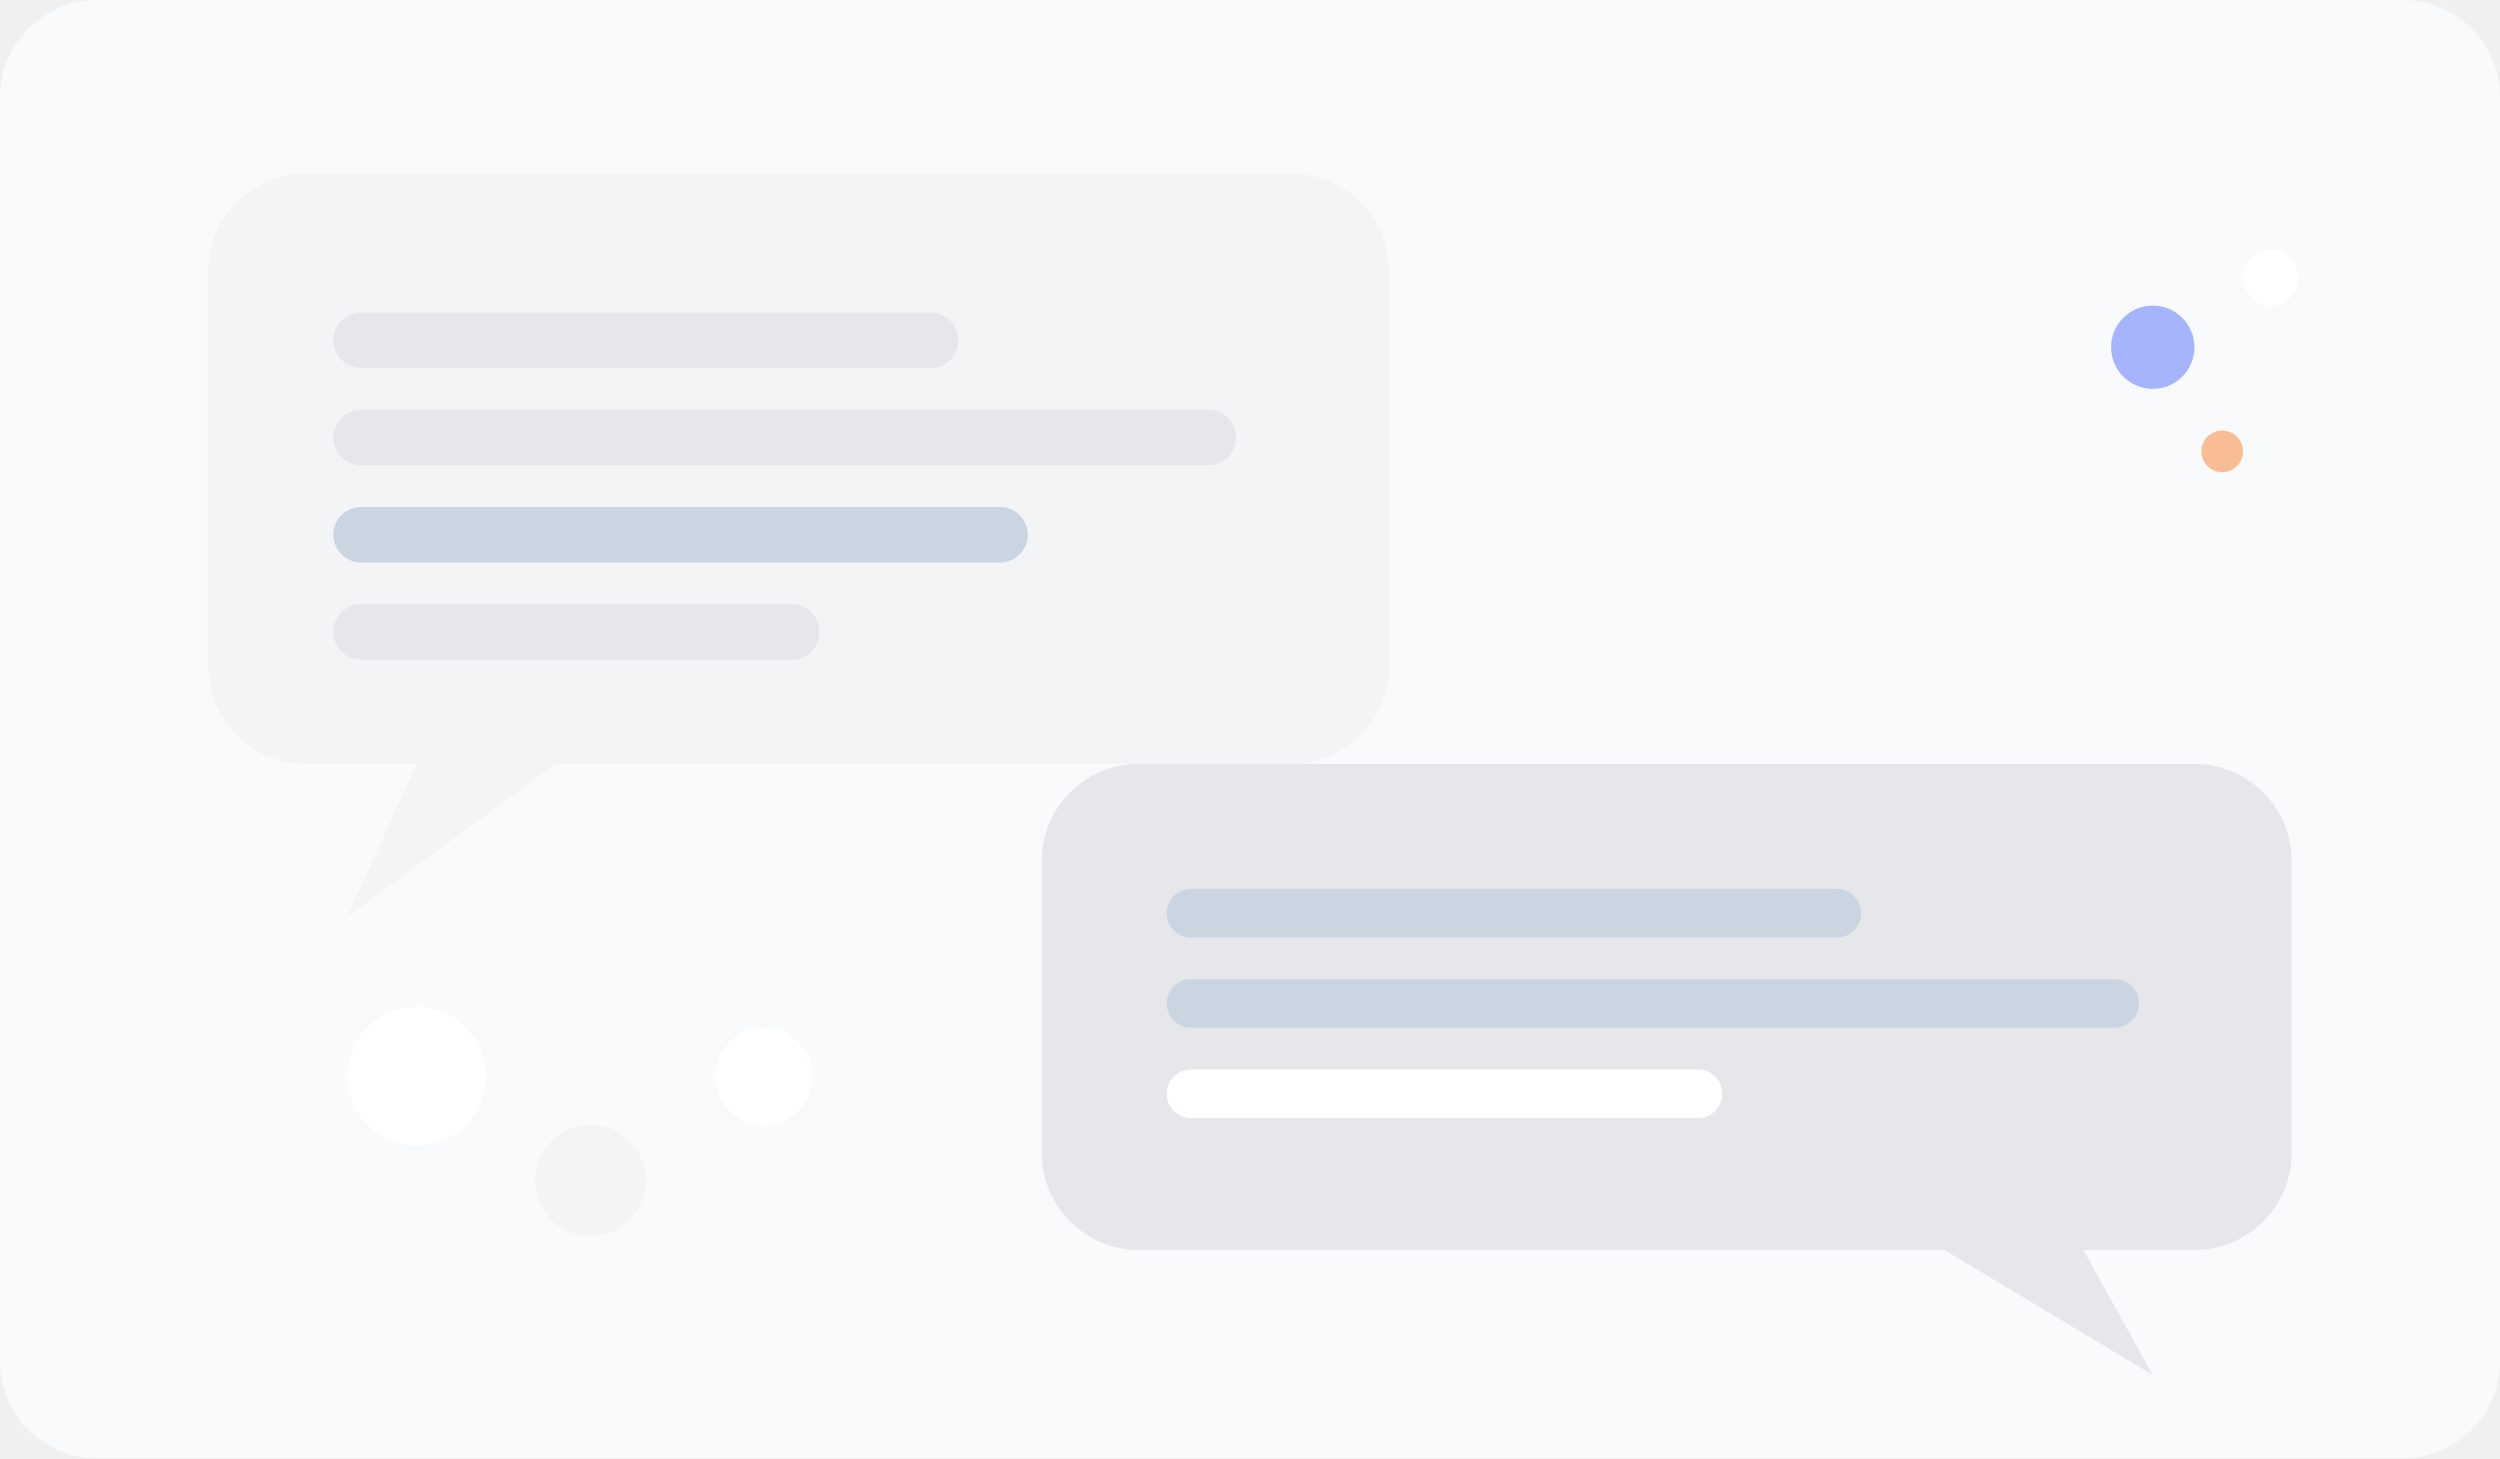
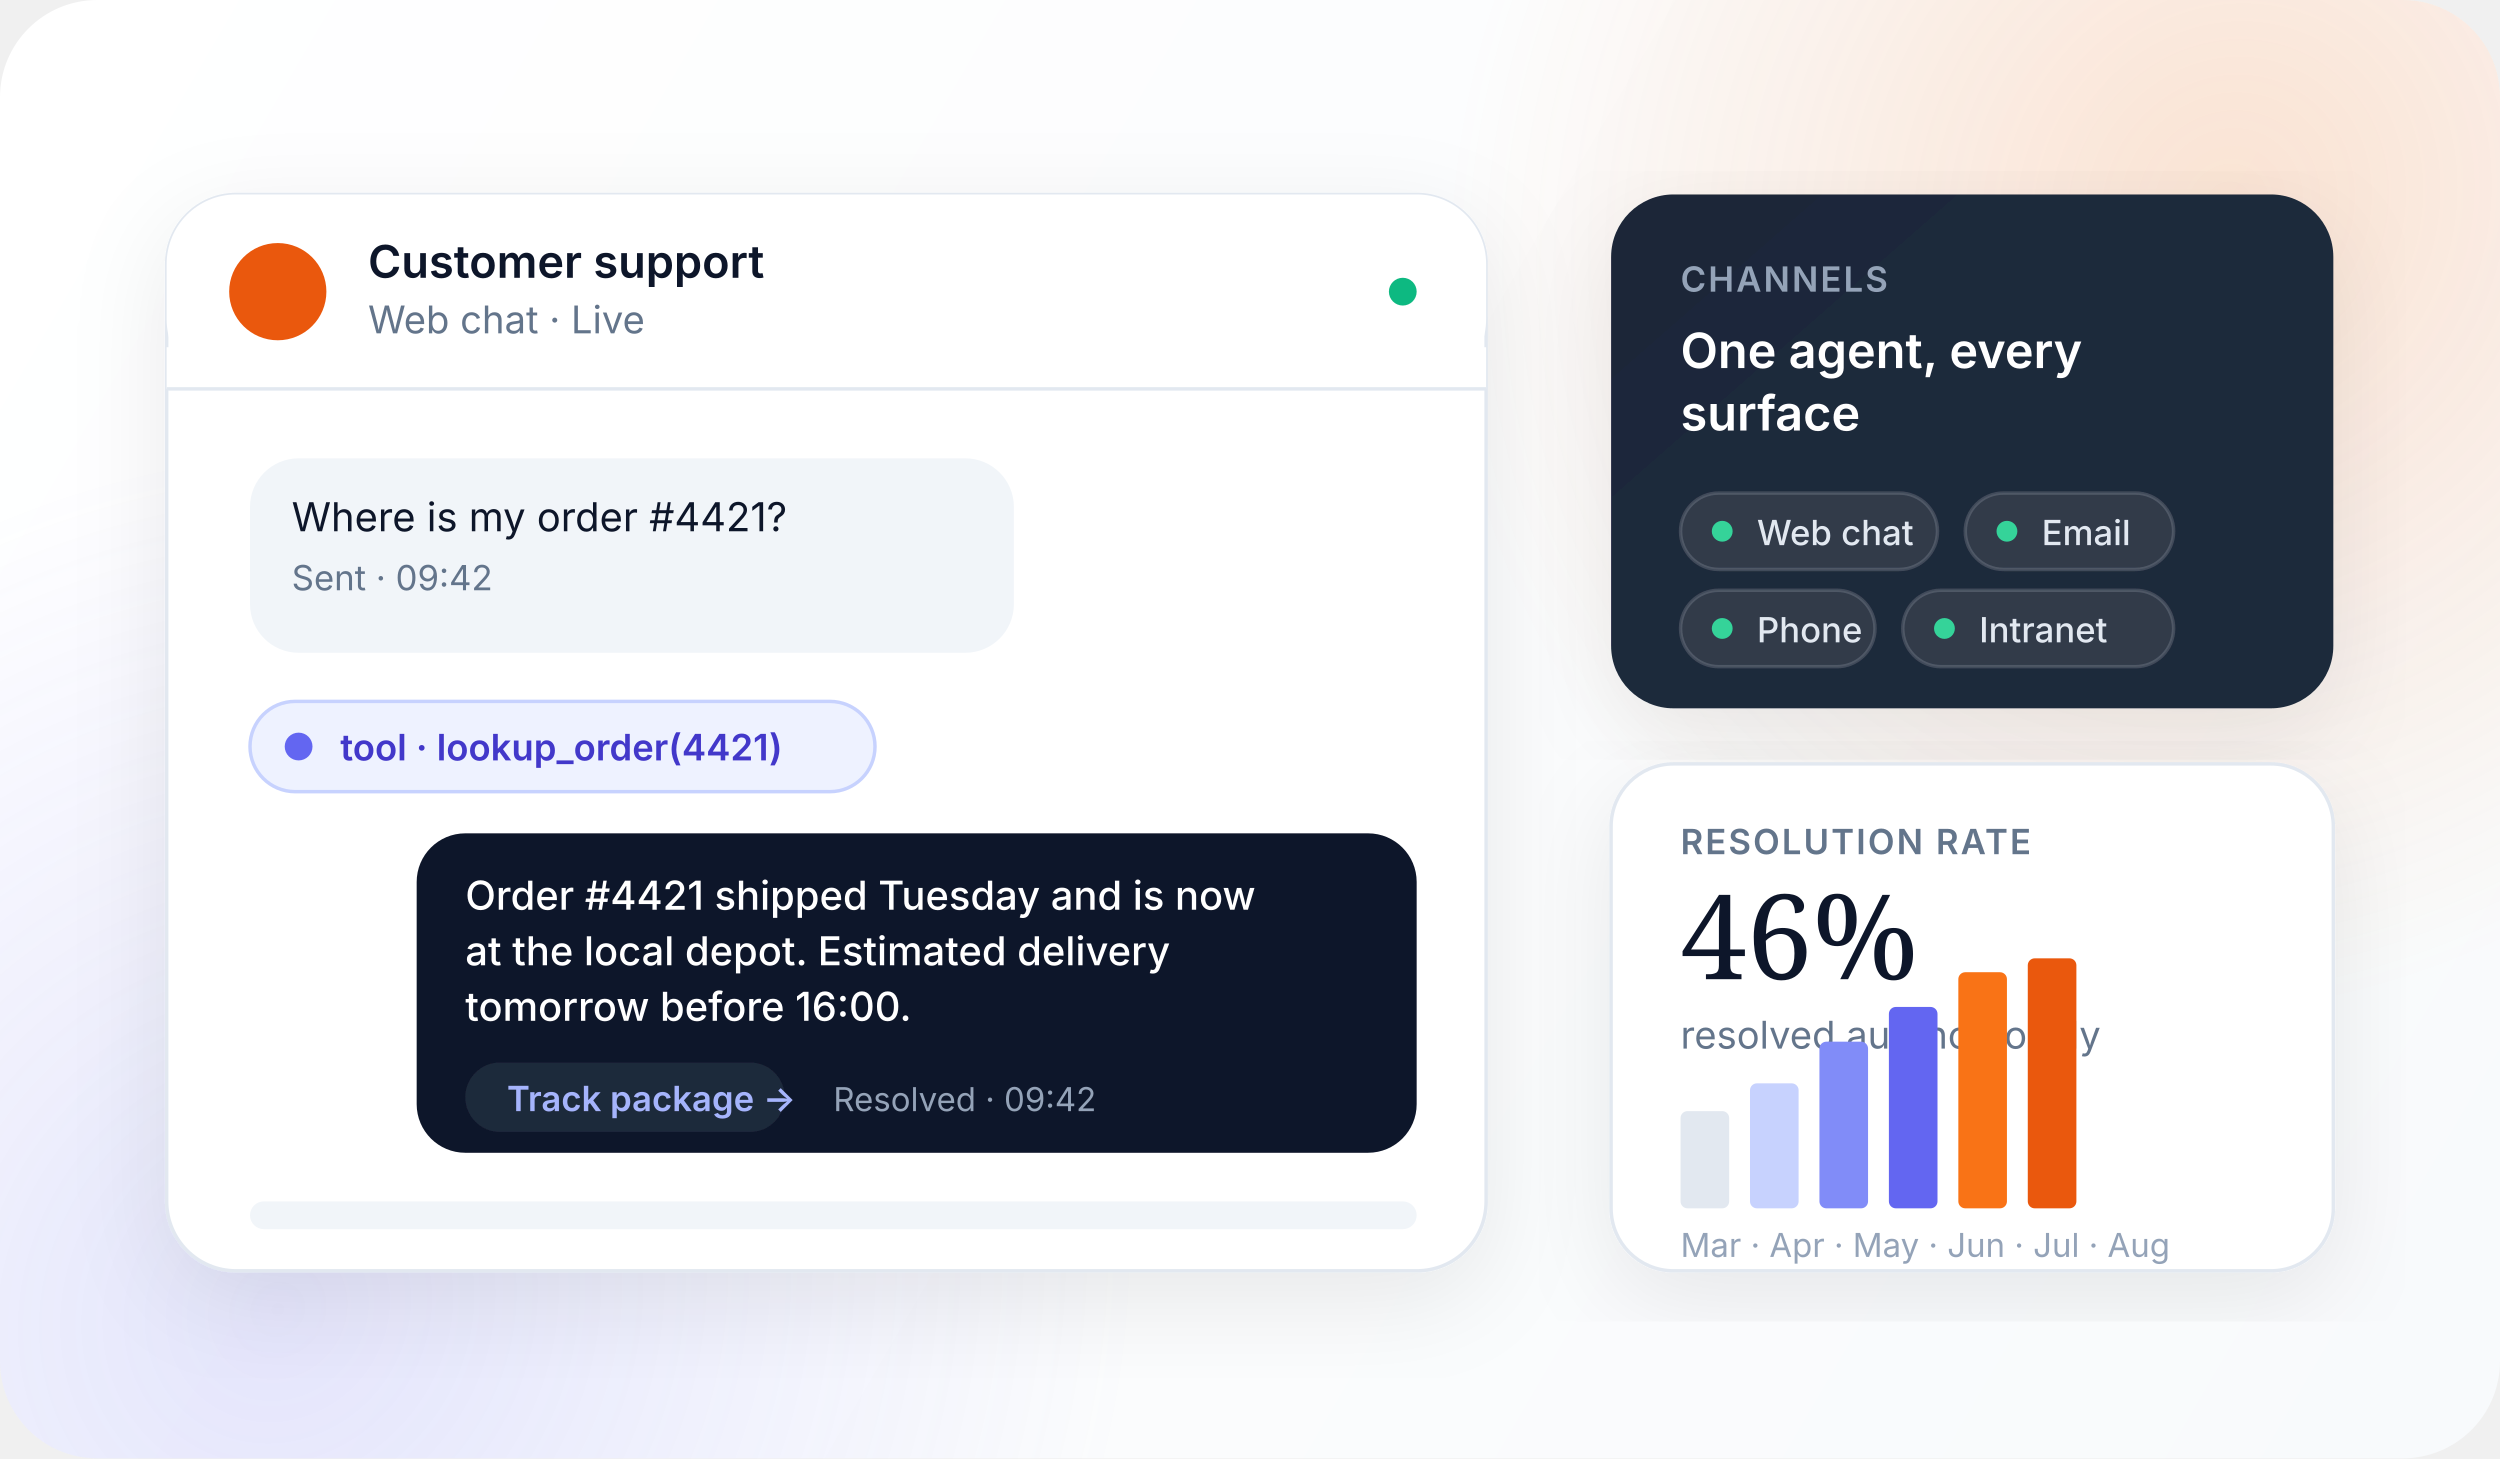
<svg xmlns="http://www.w3.org/2000/svg" width="720" height="420" viewBox="0 0 720 420" fill="none">
-   <rect width="720" height="420" rx="28" fill="#F8FAFC" />
-   <rect x="60" y="50" width="340" height="170" rx="28" fill="#F3F4F6" />
-   <rect x="96" y="90" width="180" height="16" rx="8" fill="#E5E7EB" />
-   <rect x="96" y="118" width="260" height="16" rx="8" fill="#E5E7EB" />
-   <rect x="96" y="146" width="200" height="16" rx="8" fill="#CBD5E1" />
-   <rect x="96" y="174" width="140" height="16" rx="8" fill="#E5E7EB" />
-   <path d="M120 220L160 220L100 264Z" fill="#F3F4F6" />
-   <rect x="300" y="220" width="360" height="140" rx="28" fill="#E5E7EB" />
-   <rect x="336" y="256" width="200" height="14" rx="7" fill="#CBD5E1" />
-   <rect x="336" y="282" width="280" height="14" rx="7" fill="#CBD5E1" />
-   <rect x="336" y="308" width="160" height="14" rx="7" fill="#FFFFFF" />
-   <path d="M600 360L560 360L620 396Z" fill="#E5E7EB" />
-   <circle cx="620" cy="100" r="12" fill="#A5B4FC" />
-   <circle cx="654" cy="80" r="8" fill="#FFFFFF" />
-   <circle cx="640" cy="130" r="6" fill="#F97316" opacity="0.45" />
-   <circle cx="120" cy="310" r="20" fill="#FFFFFF" />
-   <circle cx="170" cy="340" r="16" fill="#F3F4F6" />
-   <circle cx="220" cy="310" r="14" fill="#FFFFFF" />
+   <defs>
+     <linearGradient id="ca-bg" x1="0" y1="0" x2="720" y2="420" gradientUnits="userSpaceOnUse">
+       <stop offset="0" stop-color="#FFFFFF" />
+       <stop offset="1" stop-color="#F8FAFC" />
+     </linearGradient>
+     <radialGradient id="ca-glow-orange" cx="0" cy="0" r="1" gradientUnits="userSpaceOnUse" gradientTransform="translate(640 60) rotate(120) scale(240 220)">
+       <stop offset="0" stop-color="#F97316" stop-opacity="0.18" />
+       <stop offset="1" stop-color="#F97316" stop-opacity="0" />
+     </radialGradient>
+     <radialGradient id="ca-glow-indigo" cx="0" cy="0" r="1" gradientUnits="userSpaceOnUse" gradientTransform="translate(80 380) rotate(-50) scale(260 240)">
+       <stop offset="0" stop-color="#6366F1" stop-opacity="0.16" />
+       <stop offset="1" stop-color="#6366F1" stop-opacity="0" />
+     </radialGradient>
+     <linearGradient id="ca-darkcard" x1="0" y1="0" x2="280" y2="320" gradientUnits="userSpaceOnUse">
+       <stop offset="0" stop-color="#0F172A" />
+       <stop offset="1" stop-color="#1E293B" />
+     </linearGradient>
+     <linearGradient id="ca-avatar" x1="0" y1="0" x2="32" y2="32" gradientUnits="userSpaceOnUse">
+       <stop offset="0" stop-color="#F97316" />
+       <stop offset="1" stop-color="#EA580C" />
+     </linearGradient>
+     <filter id="ca-shadow" x="-10%" y="-10%" width="120%" height="120%">
+       <feDropShadow dx="0" dy="8" stdDeviation="14" flood-color="#0F172A" flood-opacity="0.08" />
+     </filter>
+   </defs>
+   <rect width="720" height="420" rx="28" fill="url(#ca-bg)" />
+   <rect width="720" height="420" rx="28" fill="url(#ca-glow-orange)" />
+   <rect width="720" height="420" rx="28" fill="url(#ca-glow-indigo)" />
+   <g filter="url(#ca-shadow)">
+     <rect x="48" y="56" width="380" height="310" rx="20" fill="#FFFFFF" stroke="#E2E8F0" />
+     <rect x="48" y="56" width="380" height="56" rx="20" fill="#FFFFFF" />
+     <rect x="48" y="100" width="380" height="12" fill="#FFFFFF" />
+     <circle cx="80" cy="84" r="14" fill="url(#ca-avatar)" />
+     <text x="106" y="80" fill="#0F172A" font-family="Inter, sans-serif" font-size="13" font-weight="600">Customer support</text>
+     <text x="106" y="96" fill="#64748B" font-family="Inter, sans-serif" font-size="11">Web chat · Live</text>
+     <circle cx="404" cy="84" r="4" fill="#10B981" />
+     <line x1="48" y1="112" x2="428" y2="112" stroke="#E2E8F0" />
+     <rect x="72" y="132" width="220" height="56" rx="14" fill="#F1F5F9" />
+     <text x="84" y="153" fill="#0F172A" font-family="Inter, sans-serif" font-size="11.5">Where is my order #4421?</text>
+     <text x="84" y="170" fill="#64748B" font-family="Inter, sans-serif" font-size="10">Sent · 09:42</text>
+     <rect x="72" y="202" width="180" height="26" rx="13" fill="#EEF2FF" stroke="#C7D2FE" />
+     <circle cx="86" cy="215" r="4" fill="#6366F1" />
+     <text x="98" y="219" fill="#4338CA" font-family="Inter, sans-serif" font-size="10.5" font-weight="600">tool · lookup_order(4421)</text>
+     <rect x="120" y="240" width="288" height="92" rx="14" fill="#0F172A" />
+     <text x="134" y="262" fill="#FFFFFF" font-family="Inter, sans-serif" font-size="11.5" font-weight="500">Order #4421 shipped Tuesday and is now</text>
+     <text x="134" y="278" fill="#FFFFFF" font-family="Inter, sans-serif" font-size="11.5" font-weight="500">at the local depot. Estimated delivery</text>
+     <text x="134" y="294" fill="#FFFFFF" font-family="Inter, sans-serif" font-size="11.5" font-weight="500">tomorrow before 16:00.</text>
+     <rect x="134" y="306" width="92" height="20" rx="10" fill="#1E293B" />
+     <text x="146" y="320" fill="#A5B4FC" font-family="Inter, sans-serif" font-size="10" font-weight="600">Track package →</text>
+     <text x="240" y="320" fill="#94A3B8" font-family="Inter, sans-serif" font-size="9.5">Resolved · 09:42</text>
+     <rect x="72" y="346" width="336" height="8" rx="4" fill="#F1F5F9" />
+   </g>
+   <g filter="url(#ca-shadow)">
+     <rect x="464" y="56" width="208" height="148" rx="18" fill="url(#ca-darkcard)" />
+     <text x="484" y="84" fill="#94A3B8" font-family="Inter, sans-serif" font-size="10" font-weight="600" letter-spacing="0.06em">CHANNELS</text>
+     <text x="484" y="106" fill="#FFFFFF" font-family="Inter, sans-serif" font-size="14" font-weight="600">One agent, every</text>
+     <text x="484" y="124" fill="#FFFFFF" font-family="Inter, sans-serif" font-size="14" font-weight="600">surface</text>
+     <rect x="484" y="142" width="74" height="22" rx="11" fill="rgba(255,255,255,0.08)" stroke="rgba(255,255,255,0.16)" />
+     <circle cx="496" cy="153" r="3" fill="#34D399" />
+     <text x="506" y="157" fill="#E2E8F0" font-family="Inter, sans-serif" font-size="10" font-weight="500">Web chat</text>
+     <rect x="566" y="142" width="60" height="22" rx="11" fill="rgba(255,255,255,0.08)" stroke="rgba(255,255,255,0.16)" />
+     <circle cx="578" cy="153" r="3" fill="#34D399" />
+     <text x="588" y="157" fill="#E2E8F0" font-family="Inter, sans-serif" font-size="10" font-weight="500">Email</text>
+     <rect x="484" y="170" width="56" height="22" rx="11" fill="rgba(255,255,255,0.08)" stroke="rgba(255,255,255,0.16)" />
+     <circle cx="496" cy="181" r="3" fill="#34D399" />
+     <text x="506" y="185" fill="#E2E8F0" font-family="Inter, sans-serif" font-size="10" font-weight="500">Phone</text>
+     <rect x="548" y="170" width="78" height="22" rx="11" fill="rgba(255,255,255,0.08)" stroke="rgba(255,255,255,0.16)" />
+     <circle cx="560" cy="181" r="3" fill="#34D399" />
+     <text x="570" y="185" fill="#E2E8F0" font-family="Inter, sans-serif" font-size="10" font-weight="500">Intranet</text>
+   </g>
+   <g filter="url(#ca-shadow)">
+     <rect x="464" y="220" width="208" height="146" rx="18" fill="#FFFFFF" stroke="#E2E8F0" />
+     <text x="484" y="246" fill="#64748B" font-family="Inter, sans-serif" font-size="10" font-weight="600" letter-spacing="0.06em">RESOLUTION RATE</text>
+     <text x="484" y="282" fill="#0F172A" font-family="Fraunces, serif" font-size="34" font-weight="500">46%</text>
+     <text x="484" y="302" fill="#64748B" font-family="Inter, sans-serif" font-size="11">resolved autonomously</text>
+     <rect x="484" y="320" width="14" height="28" rx="2" fill="#E2E8F0" />
+     <rect x="504" y="312" width="14" height="36" rx="2" fill="#C7D2FE" />
+     <rect x="524" y="300" width="14" height="48" rx="2" fill="#818CF8" />
+     <rect x="544" y="290" width="14" height="58" rx="2" fill="#6366F1" />
+     <rect x="564" y="280" width="14" height="68" rx="2" fill="#F97316" />
+     <rect x="584" y="276" width="14" height="72" rx="2" fill="#EA580C" />
+     <text x="484" y="362" fill="#94A3B8" font-family="Inter, sans-serif" font-size="9.5">Mar · Apr · May · Jun · Jul · Aug</text>
+   </g>
</svg>
